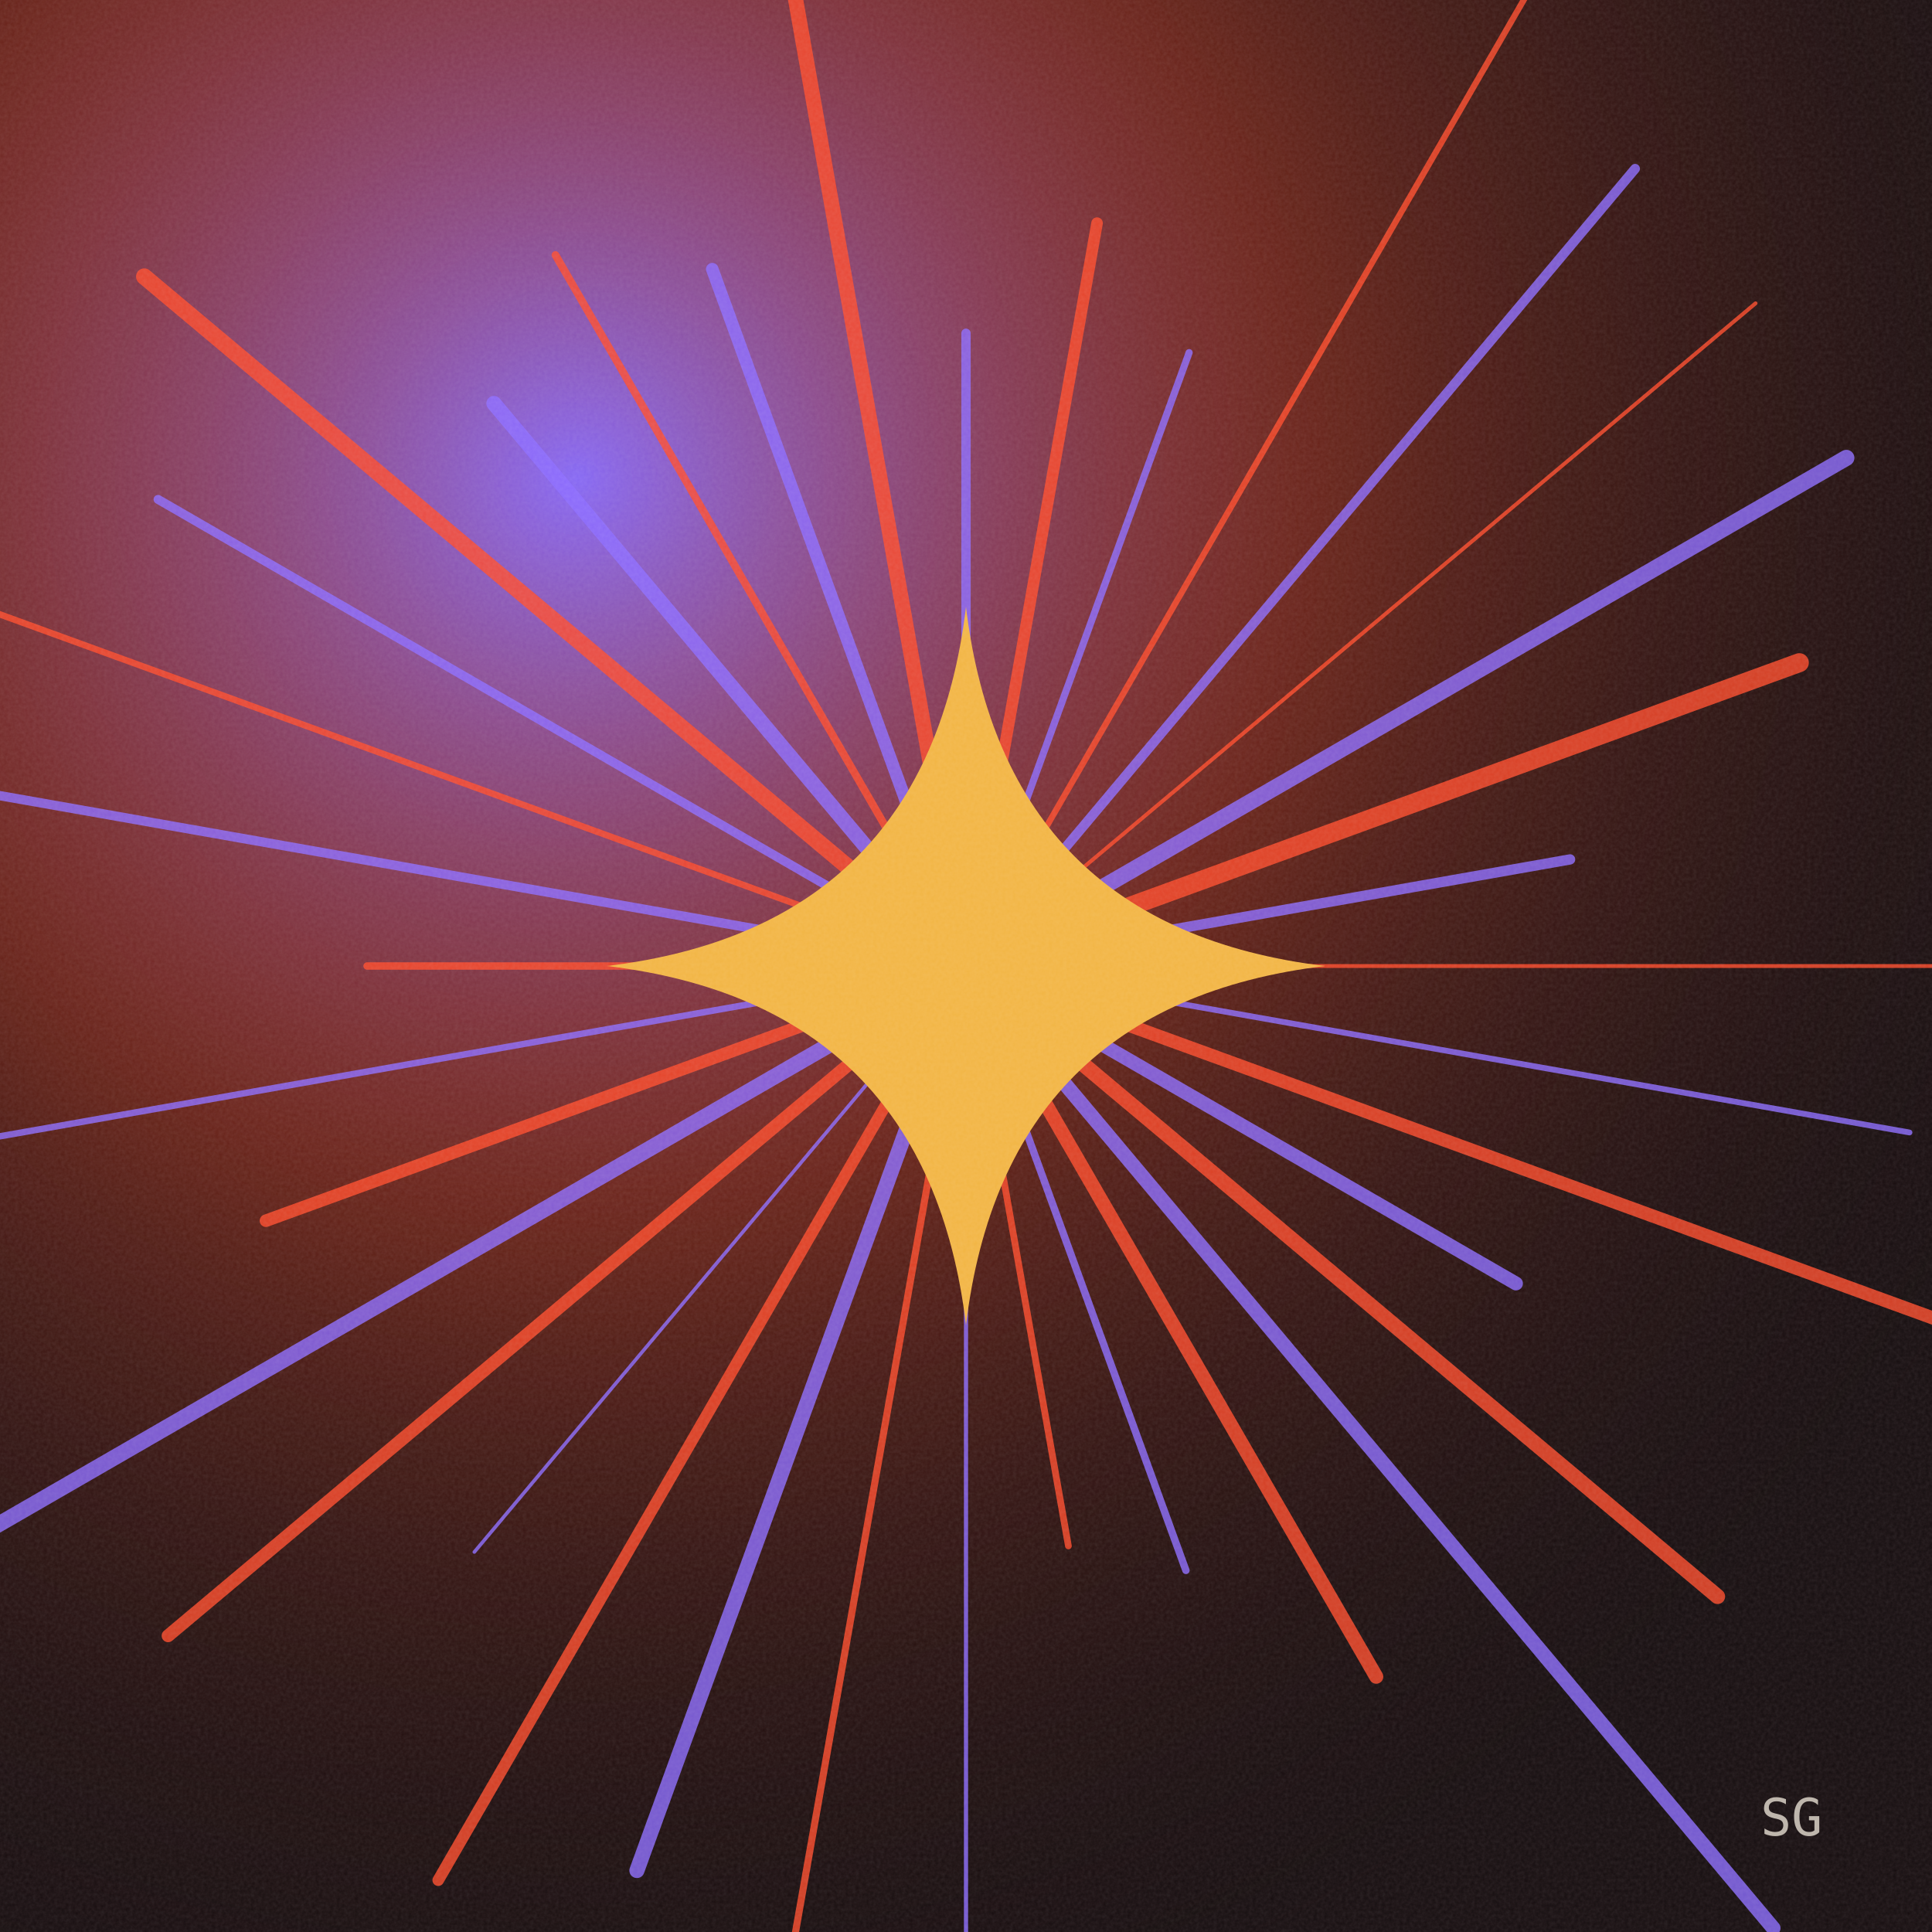
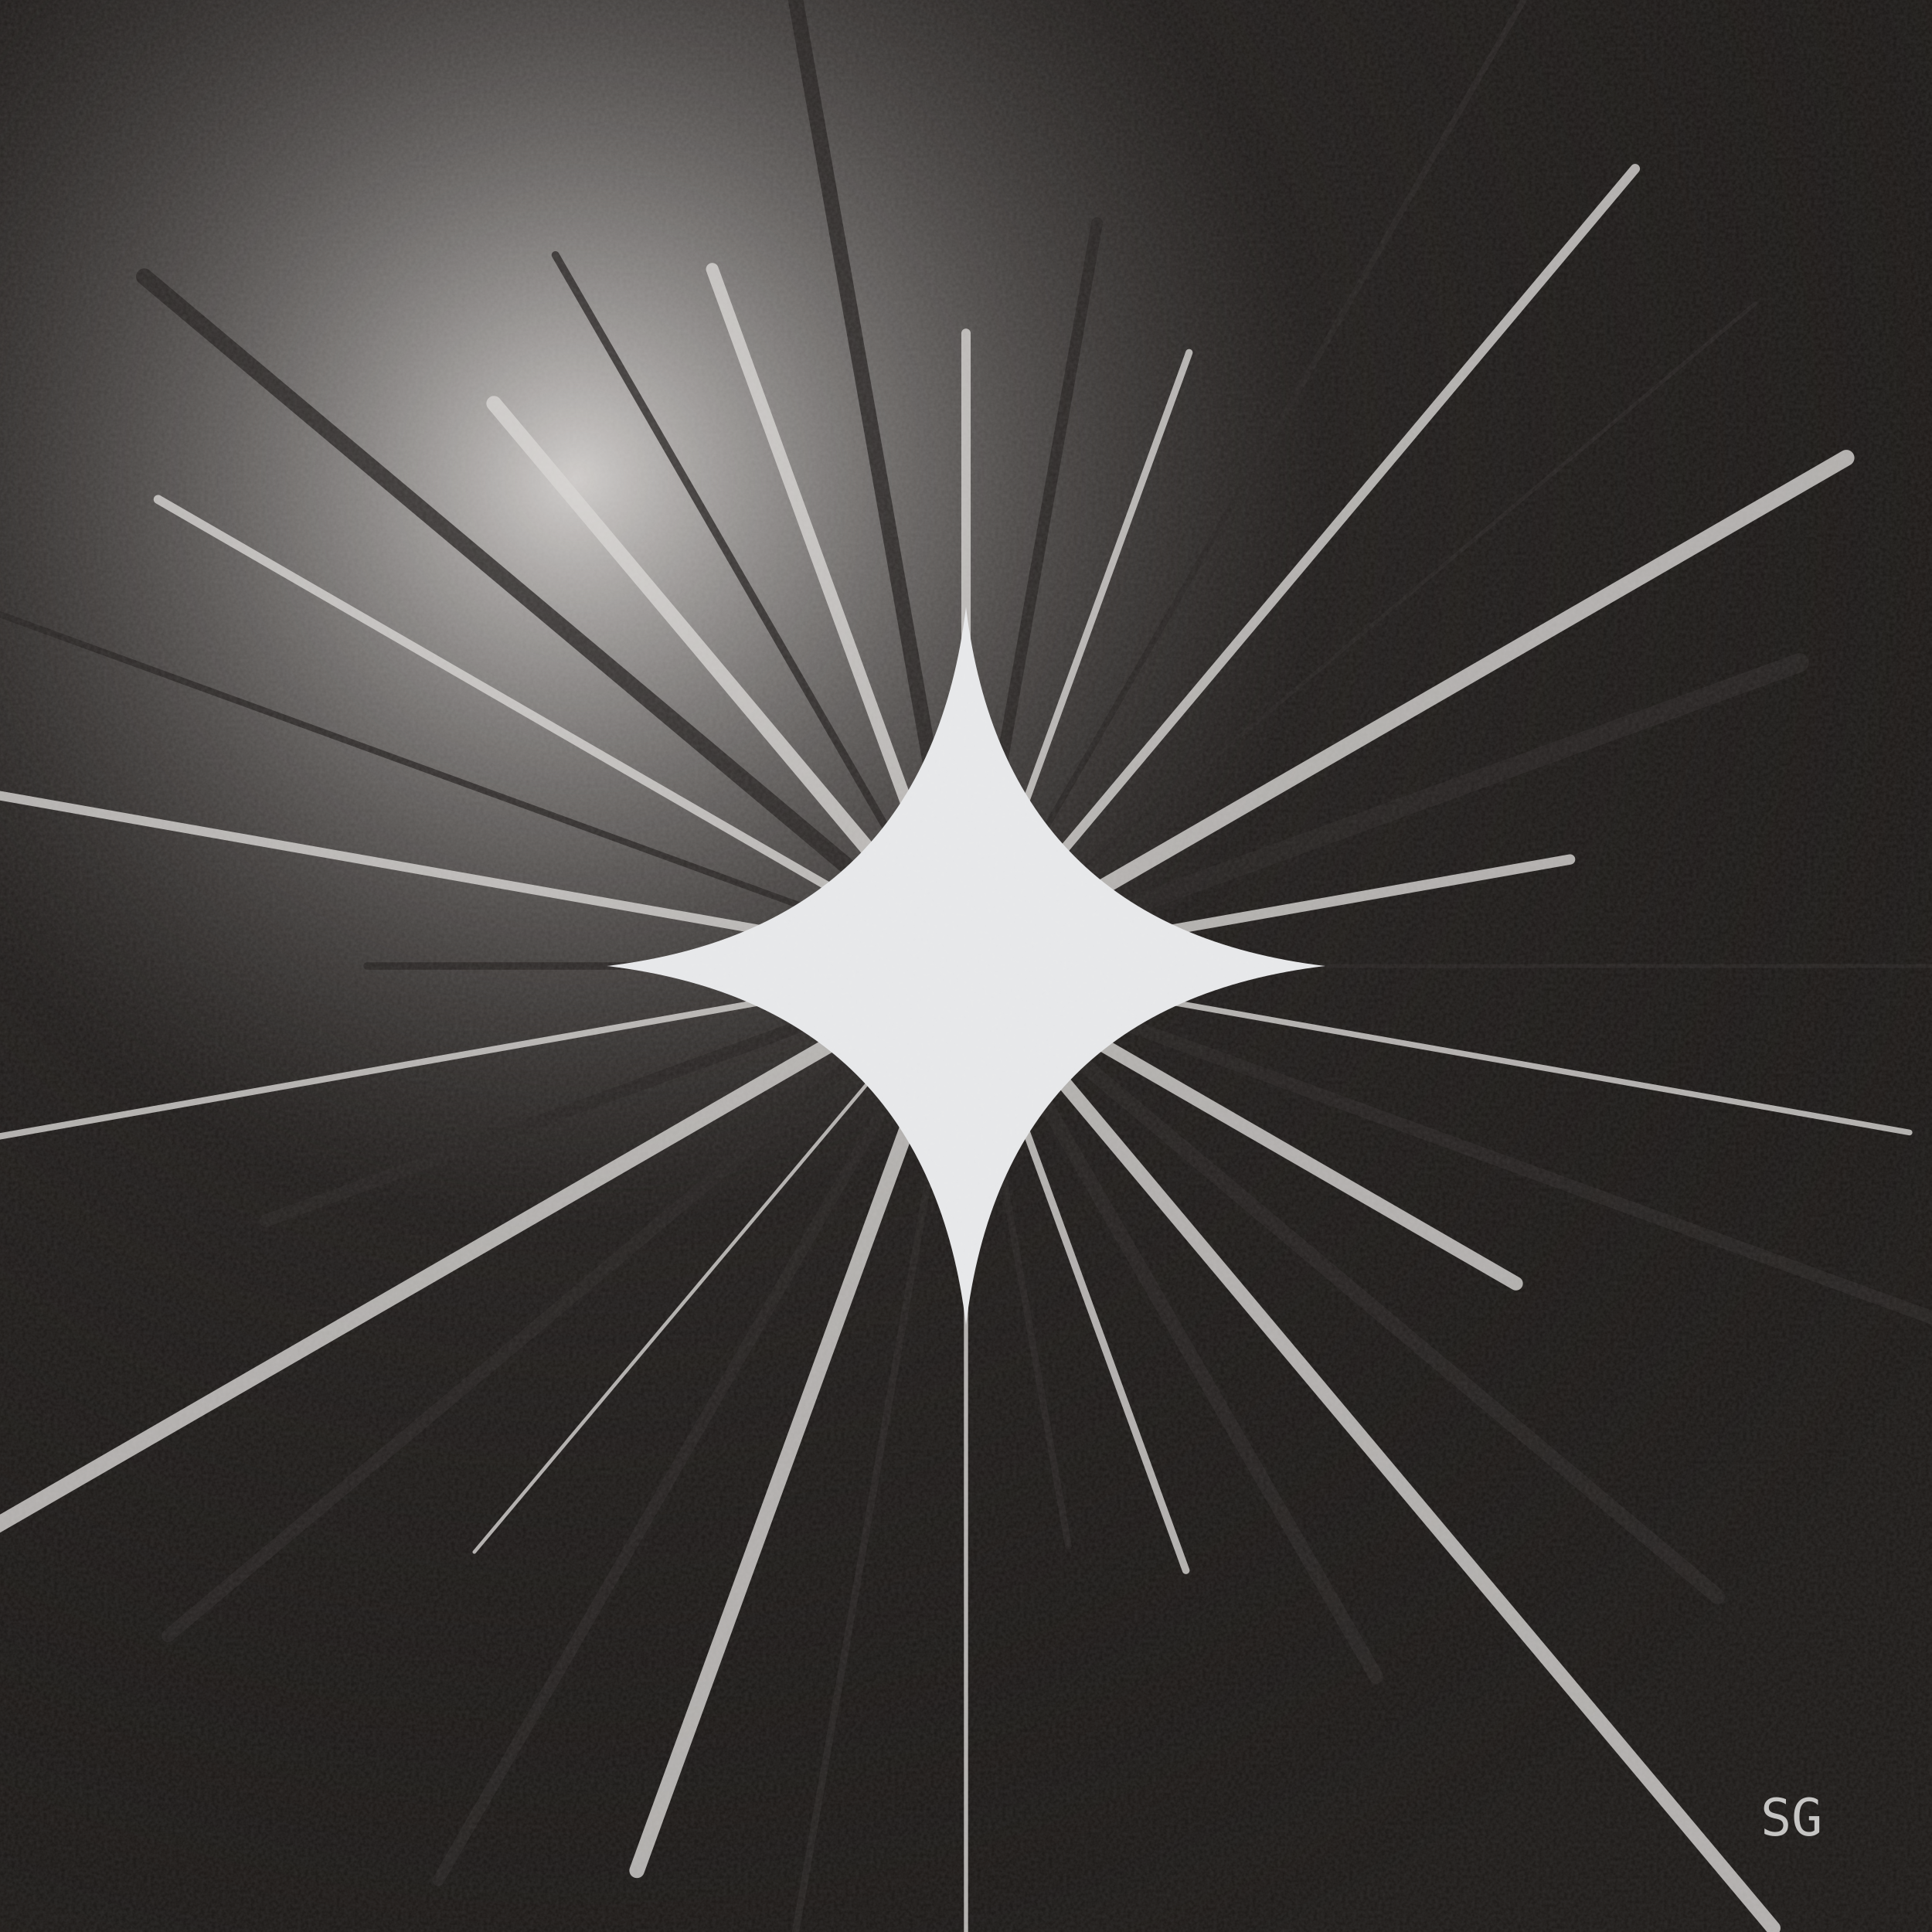
<svg xmlns="http://www.w3.org/2000/svg" viewBox="0 0 600 600" width="600" height="600">
  <defs>
    <radialGradient id="g1-lagosneon" cx="30%" cy="25%" r="85%">
-       <stop offset="0" stop-color="#8C6CFF" stop-opacity=".95" />
-       <stop offset=".45" stop-color="#FF4B2B" stop-opacity=".35" />
-       <stop offset="1" stop-color="#0B0708" stop-opacity="0" />
+       <stop offset="0" stop-color="#D6D3D1" stop-opacity=".95" />
+       <stop offset=".45" stop-color="#292524" stop-opacity=".35" />
+       <stop offset="1" stop-color="#0C0A09" stop-opacity="0" />
    </radialGradient>
    <linearGradient id="g2-lagosneon" x1="0" y1="0" x2="1" y2="1">
-       <stop offset="0" stop-color="#8C6CFF" />
-       <stop offset=".5" stop-color="#FF4B2B" />
-       <stop offset="1" stop-color="#F2B544" />
+       <stop offset="0" stop-color="#D6D3D1" />
+       <stop offset=".5" stop-color="#292524" />
+       <stop offset="1" stop-color="#E6E7E9" />
    </linearGradient>
    <filter id="grain-lagosneon" x="0" y="0" width="100%" height="100%">
      <feTurbulence type="fractalNoise" baseFrequency=".9" numOctaves="2" stitchTiles="stitch" />
      <feColorMatrix values="0 0 0 0 1  0 0 0 0 1  0 0 0 0 1  0 0 0 .09 0" />
    </filter>
    <filter id="soft-lagosneon">
      <feGaussianBlur stdDeviation="18" />
    </filter>
  </defs>
-   <rect width="600" height="600" fill="#0B0708" />
-   <rect width="600" height="600" fill="#160D0F" />
+   <rect width="600" height="600" fill="#0C0A09" />
+   <rect width="600" height="600" fill="#1C1917" />
  <rect width="600" height="600" fill="url(#g1-lagosneon)" />
-   <line x1="300" y1="300" x2="630.8" y2="300" stroke="#FF4B2B" stroke-width="1.2" stroke-linecap="round" stroke-opacity=".8" />
-   <line x1="300" y1="300" x2="593" y2="351.7" stroke="#8C6CFF" stroke-width="1.8" stroke-linecap="round" stroke-opacity=".8" />
-   <line x1="300" y1="300" x2="613.7" y2="414.2" stroke="#FF4B2B" stroke-width="4.1" stroke-linecap="round" stroke-opacity=".8" />
-   <line x1="300" y1="300" x2="470.8" y2="398.6" stroke="#8C6CFF" stroke-width="4.3" stroke-linecap="round" stroke-opacity=".8" />
-   <line x1="300" y1="300" x2="533.4" y2="495.8" stroke="#FF4B2B" stroke-width="4.7" stroke-linecap="round" stroke-opacity=".8" />
-   <line x1="300" y1="300" x2="550.7" y2="598.8" stroke="#8C6CFF" stroke-width="4.5" stroke-linecap="round" stroke-opacity=".8" />
-   <line x1="300" y1="300" x2="427.4" y2="520.7" stroke="#FF4B2B" stroke-width="4.4" stroke-linecap="round" stroke-opacity=".8" />
-   <line x1="300" y1="300" x2="368.3" y2="487.7" stroke="#8C6CFF" stroke-width="2.3" stroke-linecap="round" stroke-opacity=".8" />
-   <line x1="300" y1="300" x2="331.8" y2="480.1" stroke="#FF4B2B" stroke-width="2.1" stroke-linecap="round" stroke-opacity=".8" />
-   <line x1="300" y1="300" x2="300" y2="618.4" stroke="#8C6CFF" stroke-width="1.3" stroke-linecap="round" stroke-opacity=".8" />
-   <line x1="300" y1="300" x2="242.4" y2="626.4" stroke="#FF4B2B" stroke-width="2.2" stroke-linecap="round" stroke-opacity=".8" />
-   <line x1="300" y1="300" x2="197.8" y2="580.9" stroke="#8C6CFF" stroke-width="4.7" stroke-linecap="round" stroke-opacity=".8" />
-   <line x1="300" y1="300" x2="136.1" y2="583.9" stroke="#FF4B2B" stroke-width="3.6" stroke-linecap="round" stroke-opacity=".8" />
-   <line x1="300" y1="300" x2="147.3" y2="482" stroke="#8C6CFF" stroke-width="1.1" stroke-linecap="round" stroke-opacity=".8" />
-   <line x1="300" y1="300" x2="52.2" y2="508" stroke="#FF4B2B" stroke-width="4" stroke-linecap="round" stroke-opacity=".8" />
-   <line x1="300" y1="300" x2="-15.5" y2="482.1" stroke="#8C6CFF" stroke-width="4.9" stroke-linecap="round" stroke-opacity=".8" />
-   <line x1="300" y1="300" x2="82.6" y2="379.1" stroke="#FF4B2B" stroke-width="3.9" stroke-linecap="round" stroke-opacity=".8" />
-   <line x1="300" y1="300" x2="-48.3" y2="361.4" stroke="#8C6CFF" stroke-width="2" stroke-linecap="round" stroke-opacity=".8" />
-   <line x1="300" y1="300" x2="114" y2="300" stroke="#FF4B2B" stroke-width="2.3" stroke-linecap="round" stroke-opacity=".8" />
-   <line x1="300" y1="300" x2="-64.7" y2="235.7" stroke="#8C6CFF" stroke-width="2.9" stroke-linecap="round" stroke-opacity=".8" />
-   <line x1="300" y1="300" x2="-60.5" y2="168.8" stroke="#FF4B2B" stroke-width="2" stroke-linecap="round" stroke-opacity=".8" />
-   <line x1="300" y1="300" x2="49.1" y2="155.1" stroke="#8C6CFF" stroke-width="2.8" stroke-linecap="round" stroke-opacity=".8" />
-   <line x1="300" y1="300" x2="44.8" y2="85.9" stroke="#FF4B2B" stroke-width="5.1" stroke-linecap="round" stroke-opacity=".8" />
-   <line x1="300" y1="300" x2="153.4" y2="125.3" stroke="#8C6CFF" stroke-width="4.7" stroke-linecap="round" stroke-opacity=".8" />
-   <line x1="300" y1="300" x2="172.5" y2="79.2" stroke="#FF4B2B" stroke-width="2.4" stroke-linecap="round" stroke-opacity=".8" />
-   <line x1="300" y1="300" x2="221.2" y2="83.6" stroke="#8C6CFF" stroke-width="3.9" stroke-linecap="round" stroke-opacity=".8" />
-   <line x1="300" y1="300" x2="237" y2="-57.3" stroke="#FF4B2B" stroke-width="4.7" stroke-linecap="round" stroke-opacity=".8" />
-   <line x1="300" y1="300" x2="300" y2="103.5" stroke="#8C6CFF" stroke-width="2.9" stroke-linecap="round" stroke-opacity=".8" />
-   <line x1="300" y1="300" x2="340.7" y2="69.3" stroke="#FF4B2B" stroke-width="3.6" stroke-linecap="round" stroke-opacity=".8" />
-   <line x1="300" y1="300" x2="369.3" y2="109.5" stroke="#8C6CFF" stroke-width="2.2" stroke-linecap="round" stroke-opacity=".8" />
-   <line x1="300" y1="300" x2="491.5" y2="-31.7" stroke="#FF4B2B" stroke-width="1.9" stroke-linecap="round" stroke-opacity=".8" />
-   <line x1="300" y1="300" x2="507.8" y2="52.4" stroke="#8C6CFF" stroke-width="3" stroke-linecap="round" stroke-opacity=".8" />
-   <line x1="300" y1="300" x2="545.2" y2="94.2" stroke="#FF4B2B" stroke-width="1.2" stroke-linecap="round" stroke-opacity=".8" />
-   <line x1="300" y1="300" x2="573.4" y2="142.2" stroke="#8C6CFF" stroke-width="5" stroke-linecap="round" stroke-opacity=".8" />
-   <line x1="300" y1="300" x2="558.8" y2="205.8" stroke="#FF4B2B" stroke-width="5.9" stroke-linecap="round" stroke-opacity=".8" />
-   <line x1="300" y1="300" x2="487.6" y2="266.9" stroke="#8C6CFF" stroke-width="3.2" stroke-linecap="round" stroke-opacity=".8" />
-   <path d="M300,188.5 Q312,288 411.5,300 Q312,312 300,411.5 Q288,312 188.5,300 Q288,288 300,188.5Z" fill="#F2B544" />
+   <line x1="300" y1="300" x2="630.8" y2="300" stroke="#292524" stroke-width="1.2" stroke-linecap="round" stroke-opacity=".8" />
+   <line x1="300" y1="300" x2="593" y2="351.7" stroke="#D6D3D1" stroke-width="1.8" stroke-linecap="round" stroke-opacity=".8" />
+   <line x1="300" y1="300" x2="613.7" y2="414.2" stroke="#292524" stroke-width="4.1" stroke-linecap="round" stroke-opacity=".8" />
+   <line x1="300" y1="300" x2="470.8" y2="398.6" stroke="#D6D3D1" stroke-width="4.3" stroke-linecap="round" stroke-opacity=".8" />
+   <line x1="300" y1="300" x2="533.4" y2="495.8" stroke="#292524" stroke-width="4.7" stroke-linecap="round" stroke-opacity=".8" />
+   <line x1="300" y1="300" x2="550.7" y2="598.8" stroke="#D6D3D1" stroke-width="4.5" stroke-linecap="round" stroke-opacity=".8" />
+   <line x1="300" y1="300" x2="427.4" y2="520.7" stroke="#292524" stroke-width="4.4" stroke-linecap="round" stroke-opacity=".8" />
+   <line x1="300" y1="300" x2="368.3" y2="487.7" stroke="#D6D3D1" stroke-width="2.3" stroke-linecap="round" stroke-opacity=".8" />
+   <line x1="300" y1="300" x2="331.8" y2="480.1" stroke="#292524" stroke-width="2.1" stroke-linecap="round" stroke-opacity=".8" />
+   <line x1="300" y1="300" x2="300" y2="618.4" stroke="#D6D3D1" stroke-width="1.3" stroke-linecap="round" stroke-opacity=".8" />
+   <line x1="300" y1="300" x2="242.4" y2="626.4" stroke="#292524" stroke-width="2.2" stroke-linecap="round" stroke-opacity=".8" />
+   <line x1="300" y1="300" x2="197.8" y2="580.9" stroke="#D6D3D1" stroke-width="4.7" stroke-linecap="round" stroke-opacity=".8" />
+   <line x1="300" y1="300" x2="136.1" y2="583.9" stroke="#292524" stroke-width="3.6" stroke-linecap="round" stroke-opacity=".8" />
+   <line x1="300" y1="300" x2="147.3" y2="482" stroke="#D6D3D1" stroke-width="1.1" stroke-linecap="round" stroke-opacity=".8" />
+   <line x1="300" y1="300" x2="52.2" y2="508" stroke="#292524" stroke-width="4" stroke-linecap="round" stroke-opacity=".8" />
+   <line x1="300" y1="300" x2="-15.5" y2="482.1" stroke="#D6D3D1" stroke-width="4.9" stroke-linecap="round" stroke-opacity=".8" />
+   <line x1="300" y1="300" x2="82.6" y2="379.1" stroke="#292524" stroke-width="3.9" stroke-linecap="round" stroke-opacity=".8" />
+   <line x1="300" y1="300" x2="-48.3" y2="361.4" stroke="#D6D3D1" stroke-width="2" stroke-linecap="round" stroke-opacity=".8" />
+   <line x1="300" y1="300" x2="114" y2="300" stroke="#292524" stroke-width="2.3" stroke-linecap="round" stroke-opacity=".8" />
+   <line x1="300" y1="300" x2="-64.7" y2="235.7" stroke="#D6D3D1" stroke-width="2.9" stroke-linecap="round" stroke-opacity=".8" />
+   <line x1="300" y1="300" x2="-60.5" y2="168.8" stroke="#292524" stroke-width="2" stroke-linecap="round" stroke-opacity=".8" />
+   <line x1="300" y1="300" x2="49.1" y2="155.1" stroke="#D6D3D1" stroke-width="2.8" stroke-linecap="round" stroke-opacity=".8" />
+   <line x1="300" y1="300" x2="44.8" y2="85.9" stroke="#292524" stroke-width="5.1" stroke-linecap="round" stroke-opacity=".8" />
+   <line x1="300" y1="300" x2="153.4" y2="125.3" stroke="#D6D3D1" stroke-width="4.7" stroke-linecap="round" stroke-opacity=".8" />
+   <line x1="300" y1="300" x2="172.5" y2="79.2" stroke="#292524" stroke-width="2.4" stroke-linecap="round" stroke-opacity=".8" />
+   <line x1="300" y1="300" x2="221.2" y2="83.6" stroke="#D6D3D1" stroke-width="3.9" stroke-linecap="round" stroke-opacity=".8" />
+   <line x1="300" y1="300" x2="237" y2="-57.3" stroke="#292524" stroke-width="4.7" stroke-linecap="round" stroke-opacity=".8" />
+   <line x1="300" y1="300" x2="300" y2="103.5" stroke="#D6D3D1" stroke-width="2.9" stroke-linecap="round" stroke-opacity=".8" />
+   <line x1="300" y1="300" x2="340.7" y2="69.3" stroke="#292524" stroke-width="3.6" stroke-linecap="round" stroke-opacity=".8" />
+   <line x1="300" y1="300" x2="369.3" y2="109.5" stroke="#D6D3D1" stroke-width="2.2" stroke-linecap="round" stroke-opacity=".8" />
+   <line x1="300" y1="300" x2="491.5" y2="-31.7" stroke="#292524" stroke-width="1.9" stroke-linecap="round" stroke-opacity=".8" />
+   <line x1="300" y1="300" x2="507.8" y2="52.4" stroke="#D6D3D1" stroke-width="3" stroke-linecap="round" stroke-opacity=".8" />
+   <line x1="300" y1="300" x2="545.2" y2="94.2" stroke="#292524" stroke-width="1.2" stroke-linecap="round" stroke-opacity=".8" />
+   <line x1="300" y1="300" x2="573.4" y2="142.2" stroke="#D6D3D1" stroke-width="5" stroke-linecap="round" stroke-opacity=".8" />
+   <line x1="300" y1="300" x2="558.8" y2="205.8" stroke="#292524" stroke-width="5.9" stroke-linecap="round" stroke-opacity=".8" />
+   <line x1="300" y1="300" x2="487.6" y2="266.9" stroke="#D6D3D1" stroke-width="3.2" stroke-linecap="round" stroke-opacity=".8" />
+   <path d="M300,188.5 Q312,288 411.5,300 Q312,312 300,411.5 Q288,312 188.5,300 Q288,288 300,188.5Z" fill="#E6E7E9" />
  <rect width="600" height="600" filter="url(#grain-lagosneon)" />
-   <text x="566" y="570" font-size="16" text-anchor="end" fill="#F3EBDD" fill-opacity=".75" font-family="Menlo, monospace">SG</text>
+   <text x="566" y="570" font-size="16" text-anchor="end" fill="#FAFAF9" fill-opacity=".75" font-family="Menlo, monospace">SG</text>
</svg>
